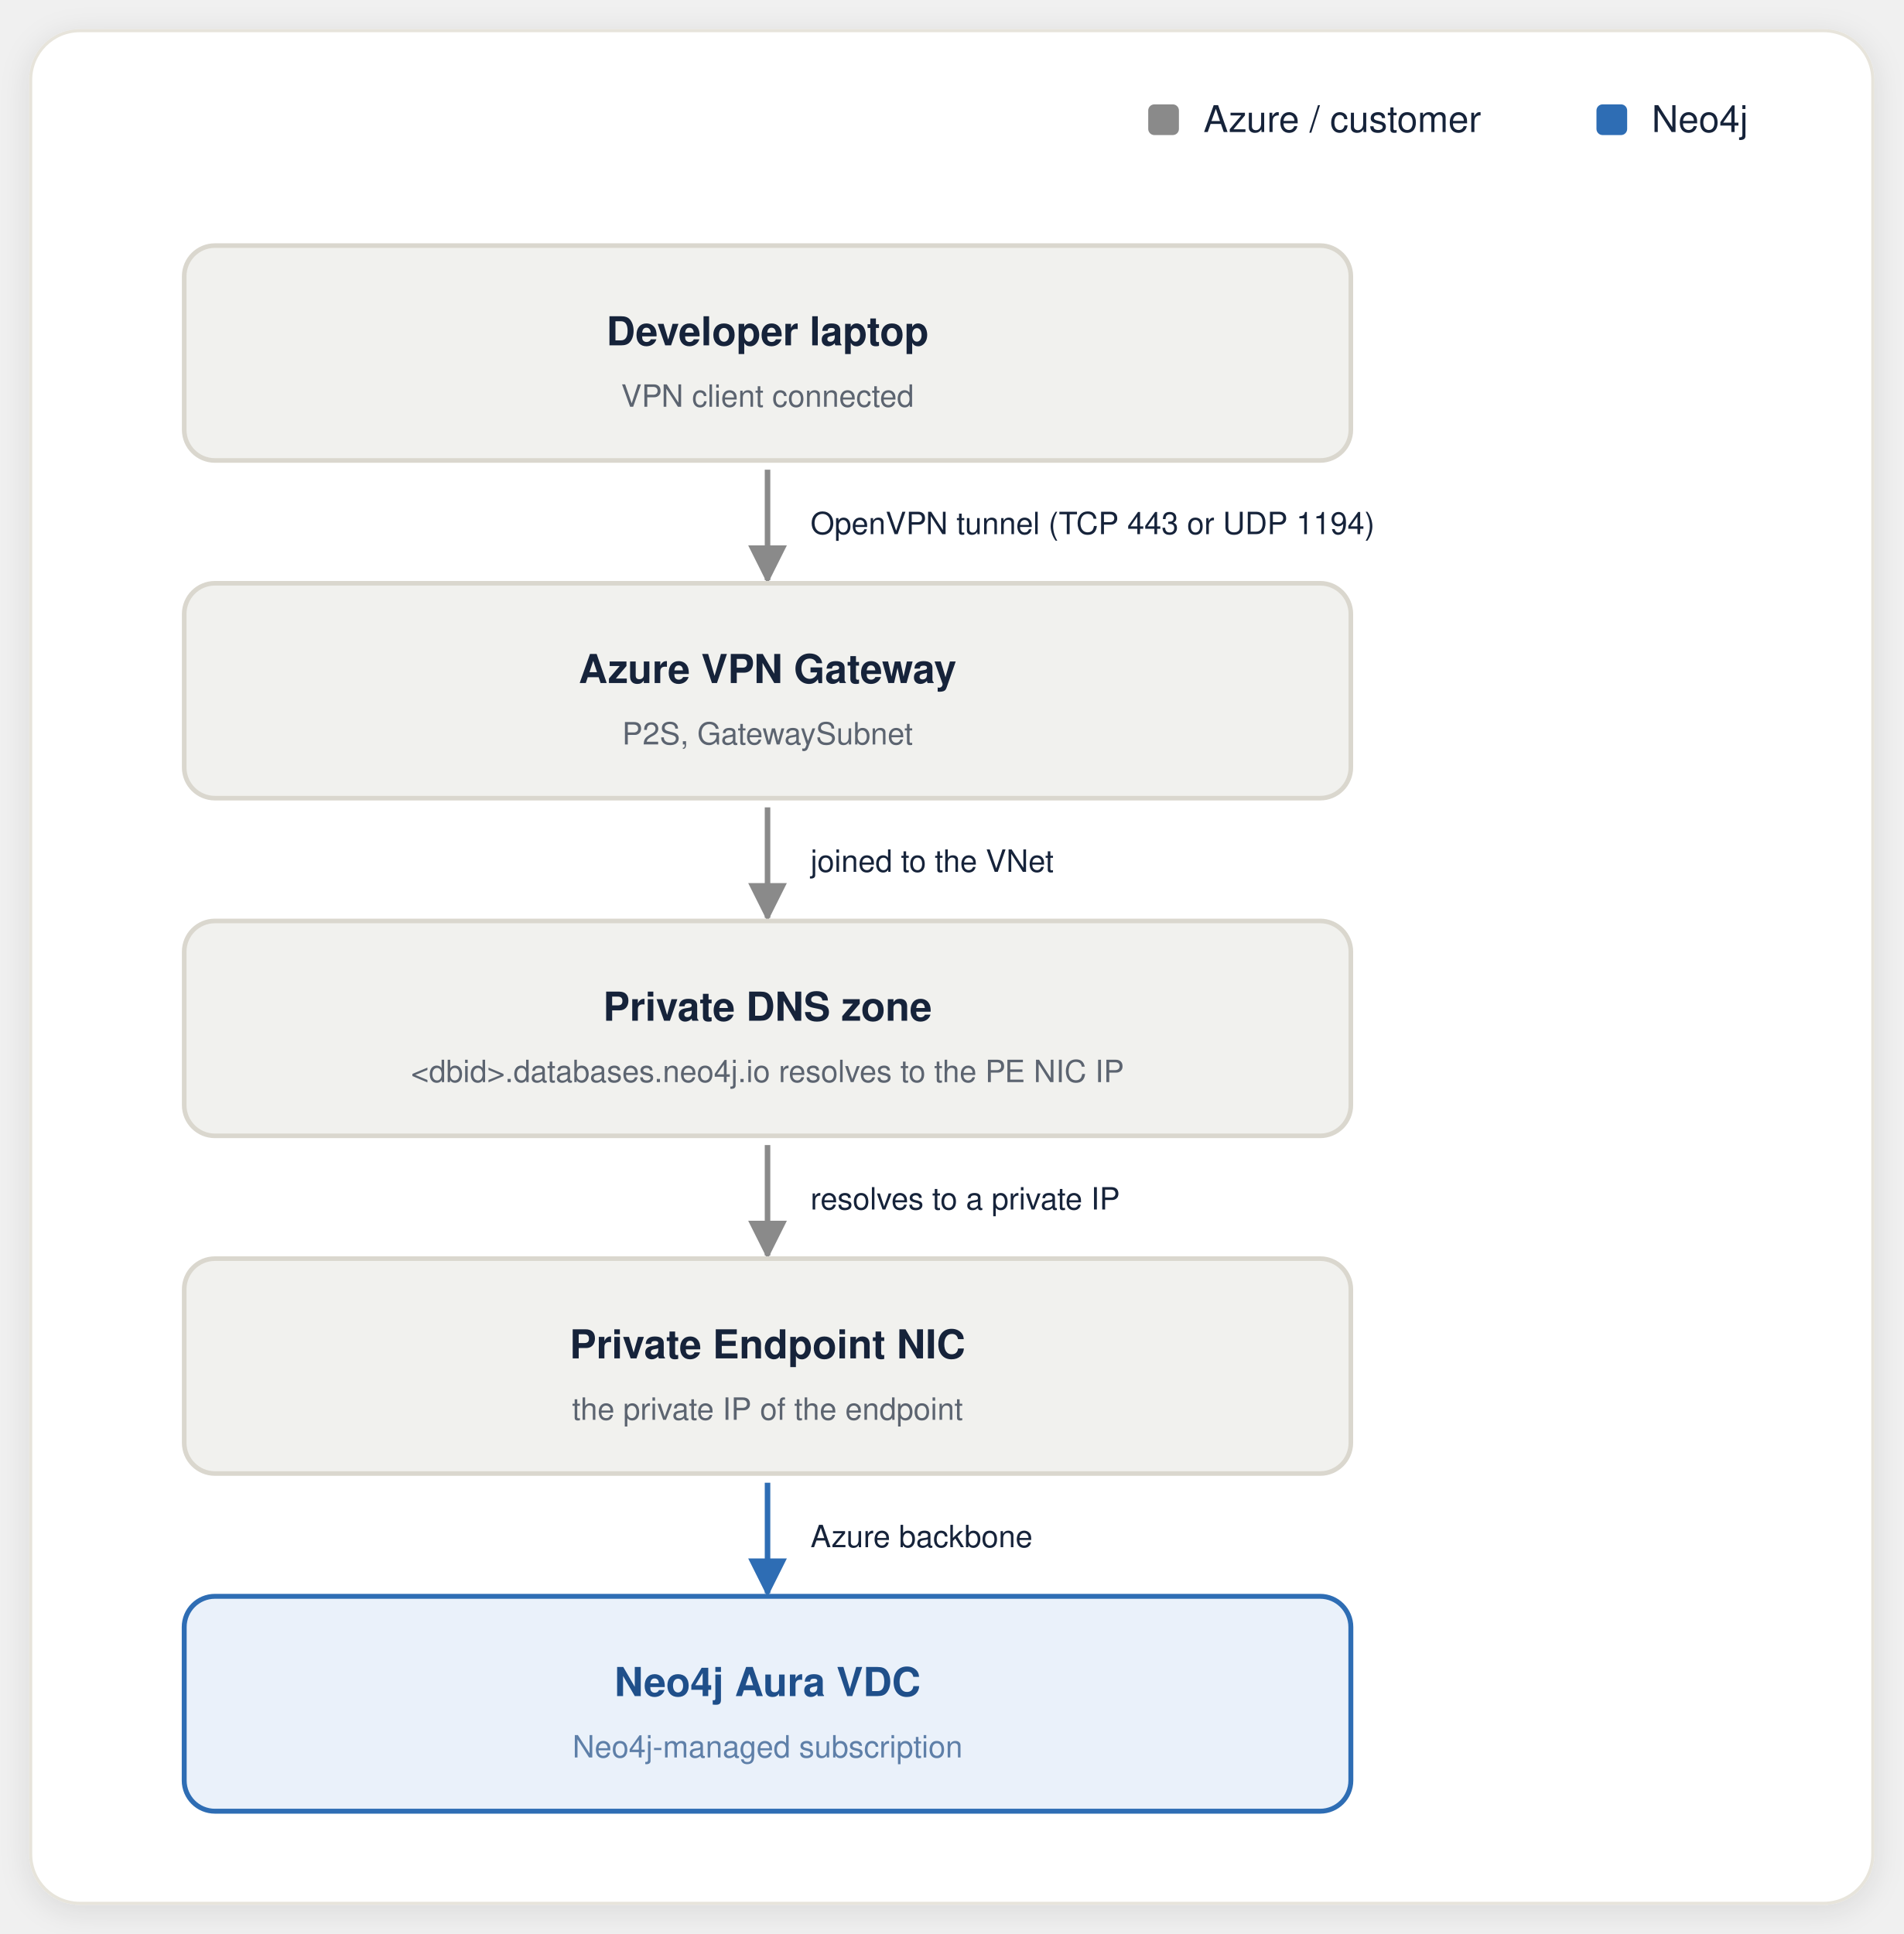
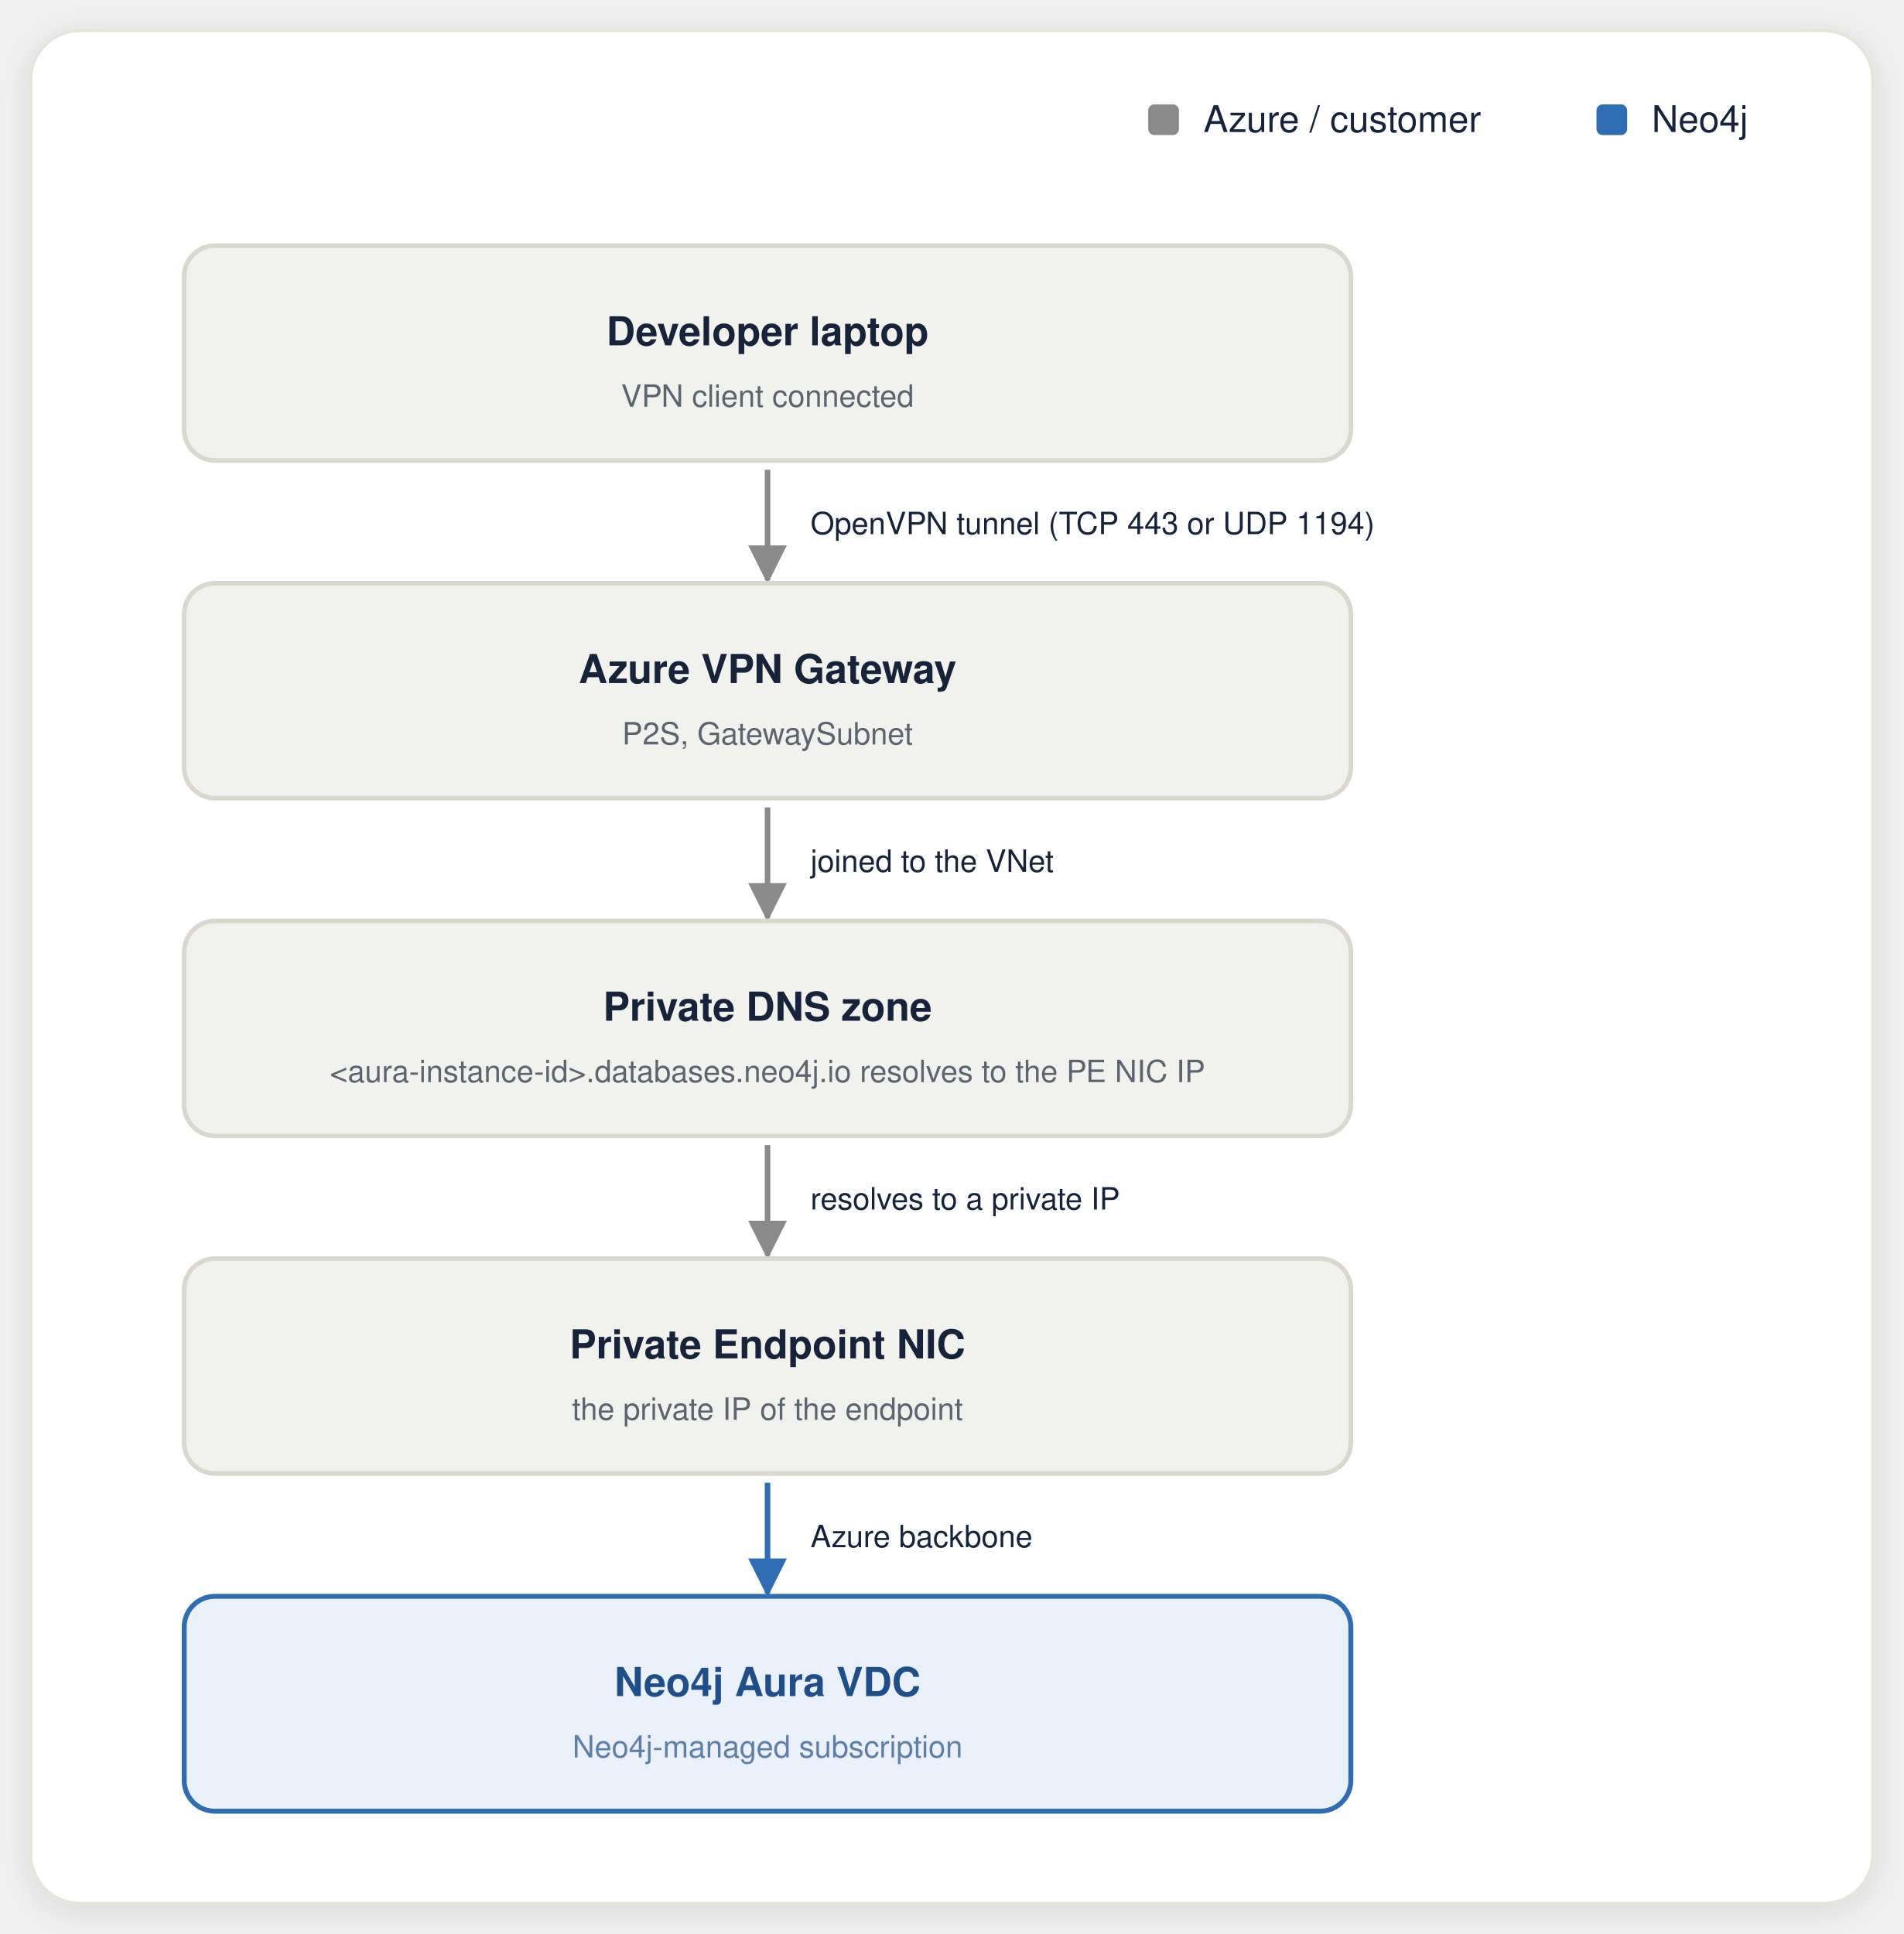
<svg xmlns="http://www.w3.org/2000/svg" width="620" height="630" viewBox="0 0 620 630" font-family="'Helvetica Neue', Helvetica, Arial, sans-serif" role="img">
  <defs>
    <marker id="arrow-gray" viewBox="0 0 10 10" refX="9" refY="5" markerWidth="7" markerHeight="7" orient="auto-start-reverse">
      <path d="M0,0 L10,5 L0,10 z" fill="#8A8A8A" />
    </marker>
    <marker id="arrow-dark" viewBox="0 0 10 10" refX="9" refY="5" markerWidth="7" markerHeight="7" orient="auto-start-reverse">
      <path d="M0,0 L10,5 L0,10 z" fill="#5C6470" />
    </marker>
    <marker id="arrow-red" viewBox="0 0 10 10" refX="9" refY="5" markerWidth="7" markerHeight="7" orient="auto-start-reverse">
      <path d="M0,0 L10,5 L0,10 z" fill="#C42B12" />
    </marker>
    <marker id="arrow-blue" viewBox="0 0 10 10" refX="9" refY="5" markerWidth="7" markerHeight="7" orient="auto-start-reverse">
      <path d="M0,0 L10,5 L0,10 z" fill="#2E6DB4" />
    </marker>
    <marker id="arrow-green" viewBox="0 0 10 10" refX="9" refY="5" markerWidth="7" markerHeight="7" orient="auto-start-reverse">
      <path d="M0,0 L10,5 L0,10 z" fill="#2E8B57" />
    </marker>
    <filter id="sh" x="-10%" y="-10%" width="120%" height="130%">
      <feDropShadow dx="0" dy="2" stdDeviation="5" flood-color="#1a1a1a" flood-opacity="0.10" />
    </filter>
  </defs>
  <rect x="10" y="10" width="600" height="610" rx="16" fill="#FFFFFF" stroke="#E7E4DB" stroke-width="1" filter="url(#sh)" />
  <rect x="520" y="34" width="10" height="10" rx="2" fill="#2E6DB4" />
  <text x="538" y="43" font-size="12" fill="#16233A">Neo4j</text>
  <rect x="374" y="34" width="10" height="10" rx="2" fill="#8A8A8A" />
  <text x="392" y="43" font-size="12" fill="#16233A">Azure / customer</text>
  <rect x="60" y="80" width="380" height="70" rx="10" fill="#F1F1EE" stroke="#DAD7CE" stroke-width="1.5" />
  <text x="250.0" y="112.5" font-size="13" fill="#16233A" text-anchor="middle" font-weight="bold">Developer laptop</text>
  <text x="250.0" y="132.5" font-size="10" fill="#5C6470" text-anchor="middle">VPN client connected</text>
  <path d="M250.0,153 V189" fill="none" stroke="#8A8A8A" stroke-width="1.8" marker-end="url(#arrow-gray)" />
  <text x="264.0" y="174.0" font-size="10" fill="#16233A">OpenVPN tunnel (TCP 443 or UDP 1194)</text>
  <rect x="60" y="190" width="380" height="70" rx="10" fill="#F1F1EE" stroke="#DAD7CE" stroke-width="1.5" />
  <text x="250.0" y="222.5" font-size="13" fill="#16233A" text-anchor="middle" font-weight="bold">Azure VPN Gateway</text>
  <text x="250.0" y="242.5" font-size="10" fill="#5C6470" text-anchor="middle">P2S, GatewaySubnet</text>
  <path d="M250.0,263 V299" fill="none" stroke="#8A8A8A" stroke-width="1.8" marker-end="url(#arrow-gray)" />
  <text x="264.0" y="284.0" font-size="10" fill="#16233A">joined to the VNet</text>
  <rect x="60" y="300" width="380" height="70" rx="10" fill="#F1F1EE" stroke="#DAD7CE" stroke-width="1.5" />
  <text x="250.0" y="332.5" font-size="13" fill="#16233A" text-anchor="middle" font-weight="bold">Private DNS zone</text>
-   <text x="250.0" y="352.5" font-size="10" fill="#5C6470" text-anchor="middle">&lt;dbid&gt;.databases.neo4j.io resolves to the PE NIC IP</text>
+   <text x="250.0" y="352.5" font-size="10" fill="#5C6470" text-anchor="middle">&lt;aura-instance-id&gt;.databases.neo4j.io resolves to the PE NIC IP</text>
  <path d="M250.0,373 V409" fill="none" stroke="#8A8A8A" stroke-width="1.8" marker-end="url(#arrow-gray)" />
  <text x="264.0" y="394.0" font-size="10" fill="#16233A">resolves to a private IP</text>
  <rect x="60" y="410" width="380" height="70" rx="10" fill="#F1F1EE" stroke="#DAD7CE" stroke-width="1.5" />
  <text x="250.0" y="442.5" font-size="13" fill="#16233A" text-anchor="middle" font-weight="bold">Private Endpoint NIC</text>
  <text x="250.0" y="462.5" font-size="10" fill="#5C6470" text-anchor="middle">the private IP of the endpoint</text>
  <path d="M250.0,483 V519" fill="none" stroke="#2E6DB4" stroke-width="1.8" marker-end="url(#arrow-blue)" />
  <text x="264.0" y="504.0" font-size="10" fill="#16233A">Azure backbone</text>
  <rect x="60" y="520" width="380" height="70" rx="10" fill="#EAF1FA" stroke="#2E6DB4" stroke-width="1.6" />
  <text x="250.0" y="552.5" font-size="13" fill="#1F4F8A" text-anchor="middle" font-weight="bold">Neo4j Aura VDC</text>
  <text x="250.0" y="572.5" font-size="10" fill="#5E7FA8" text-anchor="middle">Neo4j-managed subscription</text>
</svg>
